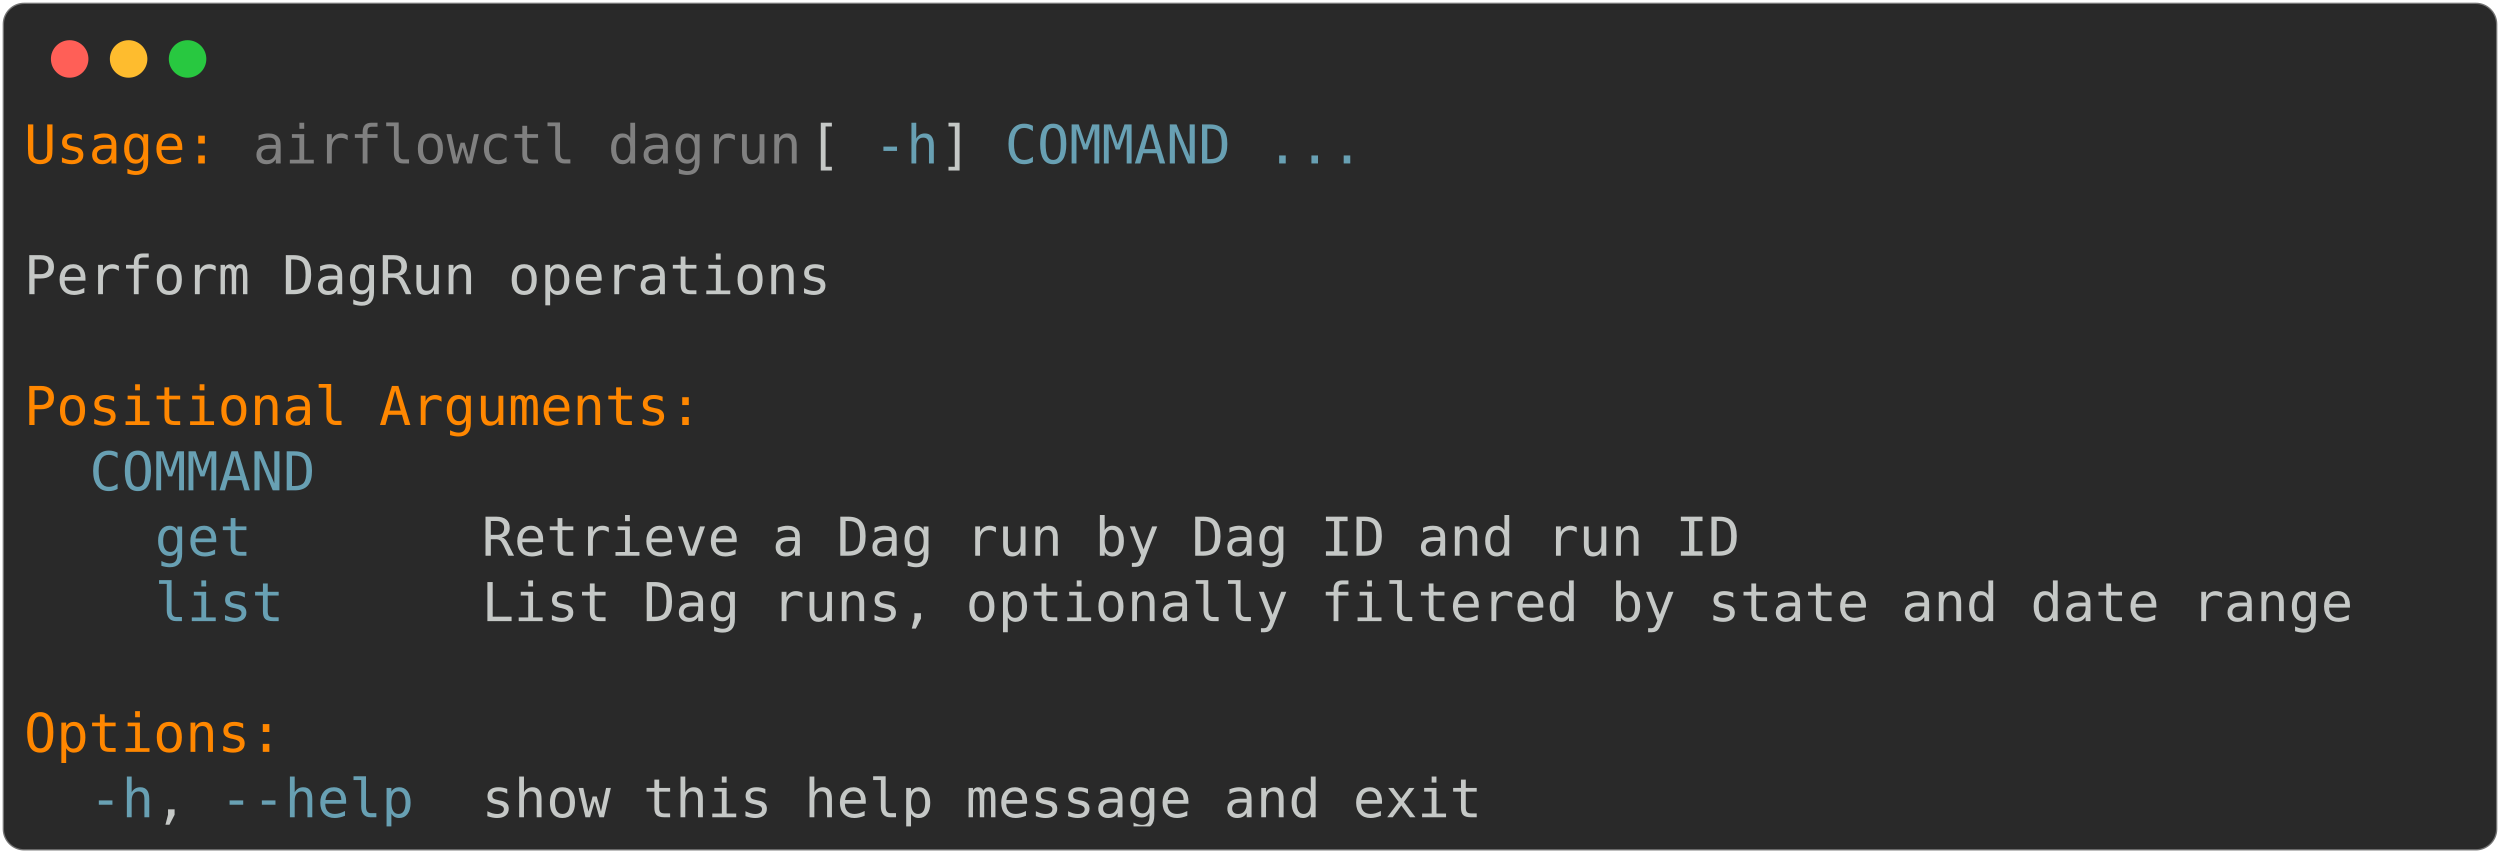
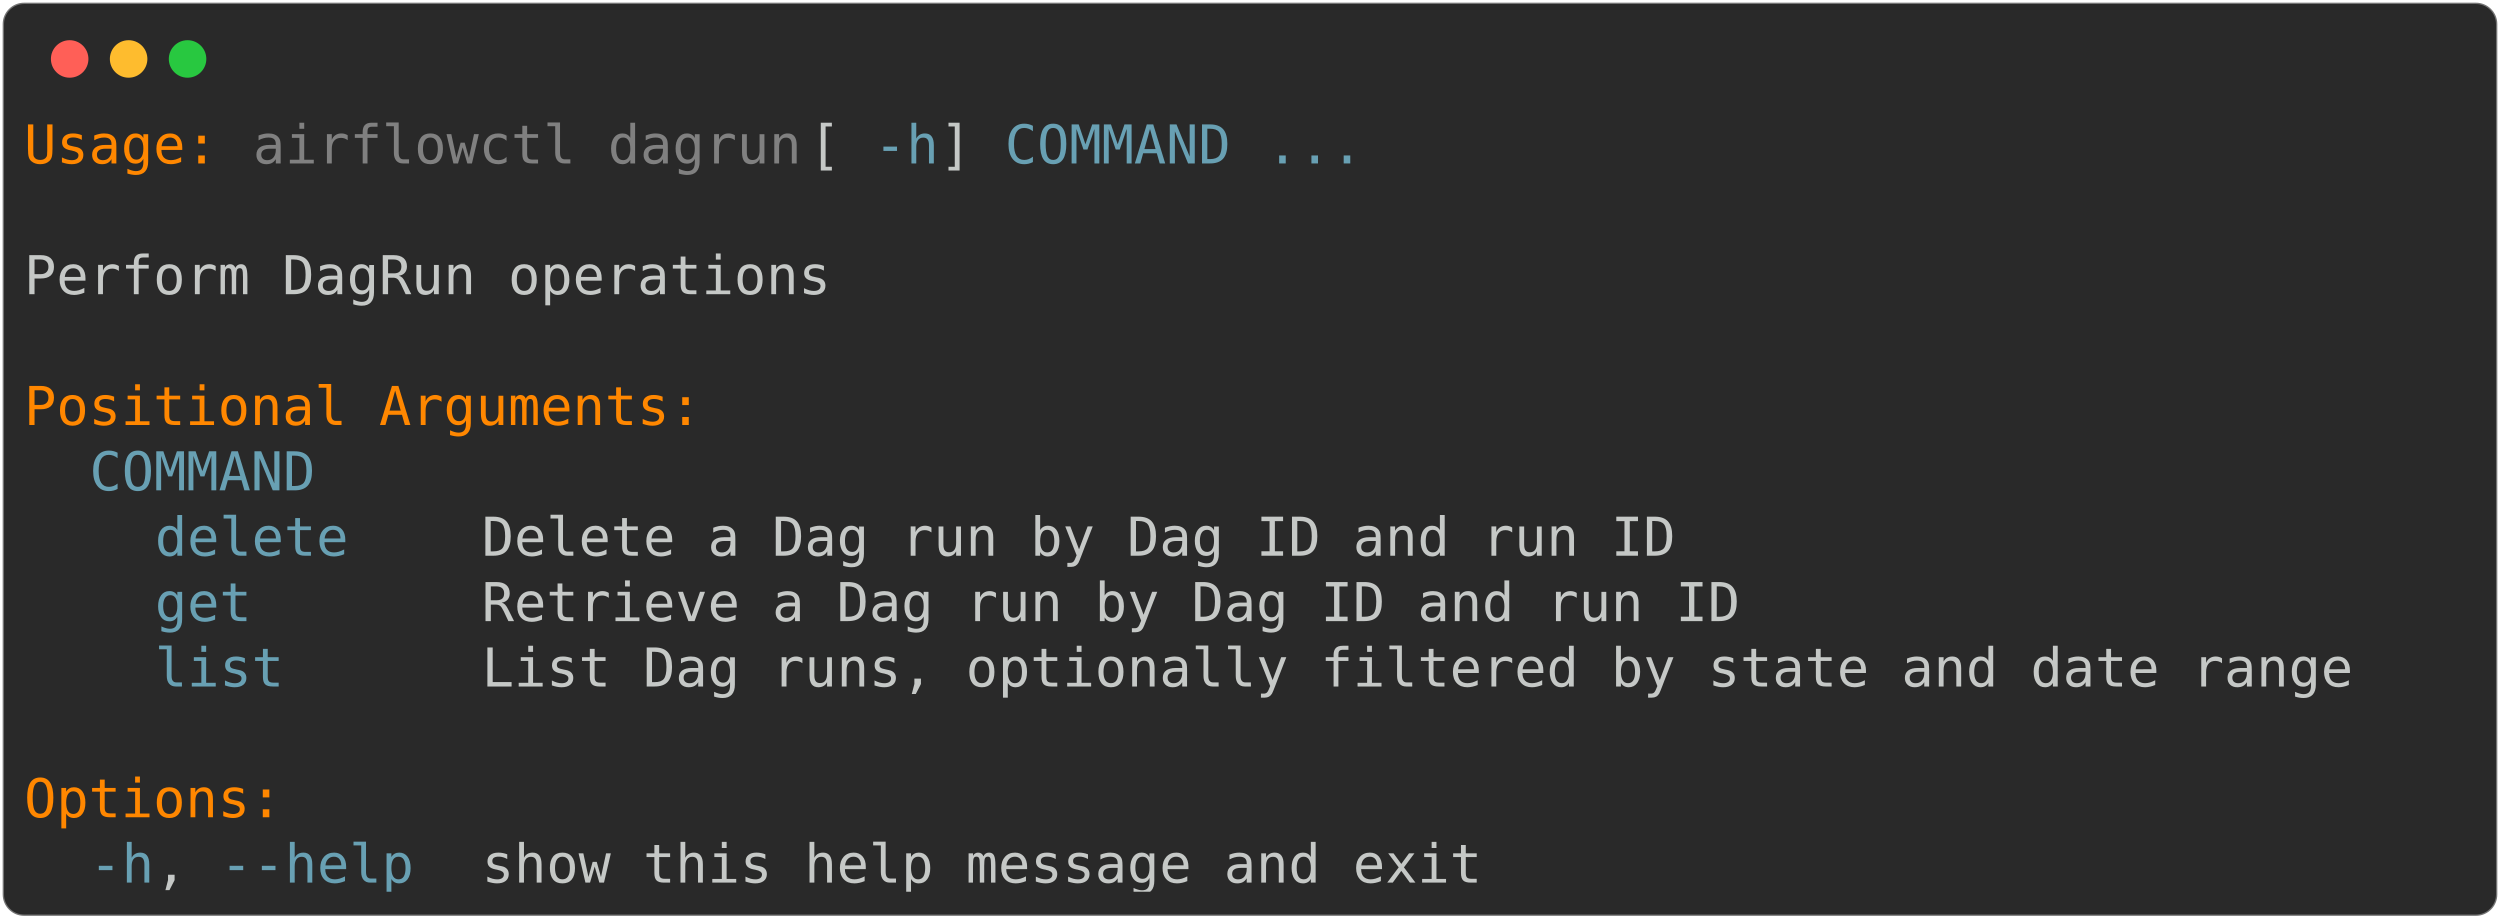
- <svg xmlns="http://www.w3.org/2000/svg" class="rich-terminal" viewBox="0 0 933 318.4">
+ <svg xmlns="http://www.w3.org/2000/svg" class="rich-terminal" viewBox="0 0 933 342.8">
  <style>

    @font-face {
        font-family: "Fira Code";
        src: local("FiraCode-Regular"),
                url("https://cdnjs.cloudflare.com/ajax/libs/firacode/6.2.0/woff2/FiraCode-Regular.woff2") format("woff2"),
                url("https://cdnjs.cloudflare.com/ajax/libs/firacode/6.2.0/woff/FiraCode-Regular.woff") format("woff");
        font-style: normal;
        font-weight: 400;
    }
    @font-face {
        font-family: "Fira Code";
        src: local("FiraCode-Bold"),
                url("https://cdnjs.cloudflare.com/ajax/libs/firacode/6.2.0/woff2/FiraCode-Bold.woff2") format("woff2"),
                url("https://cdnjs.cloudflare.com/ajax/libs/firacode/6.2.0/woff/FiraCode-Bold.woff") format("woff");
        font-style: bold;
        font-weight: 700;
    }

-     .terminal-3834720684-matrix {
+     .terminal-4060510586-matrix {
        font-family: Fira Code, monospace;
        font-size: 20px;
        line-height: 24.4px;
        font-variant-east-asian: full-width;
    }

-     .terminal-3834720684-title {
+     .terminal-4060510586-title {
        font-size: 18px;
        font-weight: bold;
        font-family: arial;
    }

-     .terminal-3834720684-r1 { fill: #ff8700 }
- .terminal-3834720684-r2 { fill: #c5c8c6 }
- .terminal-3834720684-r3 { fill: #808080 }
- .terminal-3834720684-r4 { fill: #68a0b3 }
+     .terminal-4060510586-r1 { fill: #ff8700 }
+ .terminal-4060510586-r2 { fill: #c5c8c6 }
+ .terminal-4060510586-r3 { fill: #808080 }
+ .terminal-4060510586-r4 { fill: #68a0b3 }
    </style>
  <defs>
-     <clipPath id="terminal-3834720684-clip-terminal">
-       <rect x="0" y="0" width="914.0" height="267.4" />
+     <clipPath id="terminal-4060510586-clip-terminal">
+       <rect x="0" y="0" width="914.0" height="291.8" />
    </clipPath>
-     <clipPath id="terminal-3834720684-line-0">
+     <clipPath id="terminal-4060510586-line-0">
      <rect x="0" y="1.5" width="915" height="24.65" />
    </clipPath>
-     <clipPath id="terminal-3834720684-line-1">
+     <clipPath id="terminal-4060510586-line-1">
      <rect x="0" y="25.9" width="915" height="24.65" />
    </clipPath>
-     <clipPath id="terminal-3834720684-line-2">
+     <clipPath id="terminal-4060510586-line-2">
      <rect x="0" y="50.3" width="915" height="24.65" />
    </clipPath>
-     <clipPath id="terminal-3834720684-line-3">
+     <clipPath id="terminal-4060510586-line-3">
      <rect x="0" y="74.7" width="915" height="24.65" />
    </clipPath>
-     <clipPath id="terminal-3834720684-line-4">
+     <clipPath id="terminal-4060510586-line-4">
      <rect x="0" y="99.1" width="915" height="24.65" />
    </clipPath>
-     <clipPath id="terminal-3834720684-line-5">
+     <clipPath id="terminal-4060510586-line-5">
      <rect x="0" y="123.5" width="915" height="24.65" />
    </clipPath>
-     <clipPath id="terminal-3834720684-line-6">
+     <clipPath id="terminal-4060510586-line-6">
      <rect x="0" y="147.9" width="915" height="24.65" />
    </clipPath>
-     <clipPath id="terminal-3834720684-line-7">
+     <clipPath id="terminal-4060510586-line-7">
      <rect x="0" y="172.3" width="915" height="24.65" />
    </clipPath>
-     <clipPath id="terminal-3834720684-line-8">
+     <clipPath id="terminal-4060510586-line-8">
      <rect x="0" y="196.7" width="915" height="24.65" />
    </clipPath>
-     <clipPath id="terminal-3834720684-line-9">
+     <clipPath id="terminal-4060510586-line-9">
      <rect x="0" y="221.1" width="915" height="24.65" />
    </clipPath>
+     <clipPath id="terminal-4060510586-line-10">
+       <rect x="0" y="245.5" width="915" height="24.65" />
+     </clipPath>
  </defs>
-   <rect fill="#292929" stroke="rgba(255,255,255,0.35)" stroke-width="1" x="1" y="1" width="931" height="316.4" rx="8" />
+   <rect fill="#292929" stroke="rgba(255,255,255,0.35)" stroke-width="1" x="1" y="1" width="931" height="340.8" rx="8" />
  <g transform="translate(26,22)">
    <circle cx="0" cy="0" r="7" fill="#ff5f57" />
    <circle cx="22" cy="0" r="7" fill="#febc2e" />
    <circle cx="44" cy="0" r="7" fill="#28c840" />
  </g>
-   <g transform="translate(9, 41)" clip-path="url(#terminal-3834720684-clip-terminal)">
-     <g class="terminal-3834720684-matrix">
-       <text class="terminal-3834720684-r1" x="0" y="20" textLength="73.2" clip-path="url(#terminal-3834720684-line-0)">Usage:</text>
-       <text class="terminal-3834720684-r3" x="85.4" y="20" textLength="207.4" clip-path="url(#terminal-3834720684-line-0)">airflowctl dagrun</text>
-       <text class="terminal-3834720684-r2" x="292.8" y="20" textLength="24.4" clip-path="url(#terminal-3834720684-line-0)"> [</text>
-       <text class="terminal-3834720684-r4" x="317.2" y="20" textLength="24.4" clip-path="url(#terminal-3834720684-line-0)">-h</text>
-       <text class="terminal-3834720684-r2" x="341.6" y="20" textLength="24.4" clip-path="url(#terminal-3834720684-line-0)">] </text>
-       <text class="terminal-3834720684-r4" x="366" y="20" textLength="85.4" clip-path="url(#terminal-3834720684-line-0)">COMMAND</text>
-       <text class="terminal-3834720684-r4" x="463.6" y="20" textLength="36.6" clip-path="url(#terminal-3834720684-line-0)">...</text>
-       <text class="terminal-3834720684-r2" x="915" y="20" textLength="12.2" clip-path="url(#terminal-3834720684-line-0)">
+   <g transform="translate(9, 41)" clip-path="url(#terminal-4060510586-clip-terminal)">
+     <g class="terminal-4060510586-matrix">
+       <text class="terminal-4060510586-r1" x="0" y="20" textLength="73.2" clip-path="url(#terminal-4060510586-line-0)">Usage:</text>
+       <text class="terminal-4060510586-r3" x="85.4" y="20" textLength="207.4" clip-path="url(#terminal-4060510586-line-0)">airflowctl dagrun</text>
+       <text class="terminal-4060510586-r2" x="292.8" y="20" textLength="24.4" clip-path="url(#terminal-4060510586-line-0)"> [</text>
+       <text class="terminal-4060510586-r4" x="317.2" y="20" textLength="24.4" clip-path="url(#terminal-4060510586-line-0)">-h</text>
+       <text class="terminal-4060510586-r2" x="341.6" y="20" textLength="24.4" clip-path="url(#terminal-4060510586-line-0)">] </text>
+       <text class="terminal-4060510586-r4" x="366" y="20" textLength="85.4" clip-path="url(#terminal-4060510586-line-0)">COMMAND</text>
+       <text class="terminal-4060510586-r4" x="463.6" y="20" textLength="36.6" clip-path="url(#terminal-4060510586-line-0)">...</text>
+       <text class="terminal-4060510586-r2" x="915" y="20" textLength="12.2" clip-path="url(#terminal-4060510586-line-0)">
</text>
-       <text class="terminal-3834720684-r2" x="915" y="44.4" textLength="12.2" clip-path="url(#terminal-3834720684-line-1)">
+       <text class="terminal-4060510586-r2" x="915" y="44.4" textLength="12.2" clip-path="url(#terminal-4060510586-line-1)">
</text>
-       <text class="terminal-3834720684-r2" x="0" y="68.8" textLength="305" clip-path="url(#terminal-3834720684-line-2)">Perform DagRun operations</text>
-       <text class="terminal-3834720684-r2" x="915" y="68.8" textLength="12.2" clip-path="url(#terminal-3834720684-line-2)">
+       <text class="terminal-4060510586-r2" x="0" y="68.8" textLength="305" clip-path="url(#terminal-4060510586-line-2)">Perform DagRun operations</text>
+       <text class="terminal-4060510586-r2" x="915" y="68.8" textLength="12.2" clip-path="url(#terminal-4060510586-line-2)">
</text>
-       <text class="terminal-3834720684-r2" x="915" y="93.2" textLength="12.2" clip-path="url(#terminal-3834720684-line-3)">
+       <text class="terminal-4060510586-r2" x="915" y="93.2" textLength="12.2" clip-path="url(#terminal-4060510586-line-3)">
</text>
-       <text class="terminal-3834720684-r1" x="0" y="117.6" textLength="256.2" clip-path="url(#terminal-3834720684-line-4)">Positional Arguments:</text>
-       <text class="terminal-3834720684-r2" x="915" y="117.6" textLength="12.2" clip-path="url(#terminal-3834720684-line-4)">
+       <text class="terminal-4060510586-r1" x="0" y="117.6" textLength="256.2" clip-path="url(#terminal-4060510586-line-4)">Positional Arguments:</text>
+       <text class="terminal-4060510586-r2" x="915" y="117.6" textLength="12.2" clip-path="url(#terminal-4060510586-line-4)">
</text>
-       <text class="terminal-3834720684-r4" x="24.4" y="142" textLength="85.4" clip-path="url(#terminal-3834720684-line-5)">COMMAND</text>
-       <text class="terminal-3834720684-r2" x="915" y="142" textLength="12.2" clip-path="url(#terminal-3834720684-line-5)">
+       <text class="terminal-4060510586-r4" x="24.4" y="142" textLength="85.4" clip-path="url(#terminal-4060510586-line-5)">COMMAND</text>
+       <text class="terminal-4060510586-r2" x="915" y="142" textLength="12.2" clip-path="url(#terminal-4060510586-line-5)">
</text>
-       <text class="terminal-3834720684-r4" x="48.8" y="166.4" textLength="36.6" clip-path="url(#terminal-3834720684-line-6)">get</text>
-       <text class="terminal-3834720684-r2" x="170.8" y="166.4" textLength="475.8" clip-path="url(#terminal-3834720684-line-6)">Retrieve a Dag run by Dag ID and run ID</text>
-       <text class="terminal-3834720684-r2" x="915" y="166.4" textLength="12.2" clip-path="url(#terminal-3834720684-line-6)">
+       <text class="terminal-4060510586-r4" x="48.8" y="166.4" textLength="73.2" clip-path="url(#terminal-4060510586-line-6)">delete</text>
+       <text class="terminal-4060510586-r2" x="170.8" y="166.4" textLength="451.4" clip-path="url(#terminal-4060510586-line-6)">Delete a Dag run by Dag ID and run ID</text>
+       <text class="terminal-4060510586-r2" x="915" y="166.4" textLength="12.2" clip-path="url(#terminal-4060510586-line-6)">
</text>
-       <text class="terminal-3834720684-r4" x="48.8" y="190.8" textLength="48.8" clip-path="url(#terminal-3834720684-line-7)">list</text>
-       <text class="terminal-3834720684-r2" x="170.8" y="190.8" textLength="707.6" clip-path="url(#terminal-3834720684-line-7)">List Dag runs, optionally filtered by state and date range</text>
-       <text class="terminal-3834720684-r2" x="915" y="190.8" textLength="12.2" clip-path="url(#terminal-3834720684-line-7)">
+       <text class="terminal-4060510586-r4" x="48.8" y="190.8" textLength="36.6" clip-path="url(#terminal-4060510586-line-7)">get</text>
+       <text class="terminal-4060510586-r2" x="170.8" y="190.8" textLength="475.8" clip-path="url(#terminal-4060510586-line-7)">Retrieve a Dag run by Dag ID and run ID</text>
+       <text class="terminal-4060510586-r2" x="915" y="190.8" textLength="12.2" clip-path="url(#terminal-4060510586-line-7)">
</text>
-       <text class="terminal-3834720684-r2" x="915" y="215.2" textLength="12.2" clip-path="url(#terminal-3834720684-line-8)">
+       <text class="terminal-4060510586-r4" x="48.8" y="215.2" textLength="48.8" clip-path="url(#terminal-4060510586-line-8)">list</text>
+       <text class="terminal-4060510586-r2" x="170.8" y="215.2" textLength="707.6" clip-path="url(#terminal-4060510586-line-8)">List Dag runs, optionally filtered by state and date range</text>
+       <text class="terminal-4060510586-r2" x="915" y="215.2" textLength="12.2" clip-path="url(#terminal-4060510586-line-8)">
</text>
-       <text class="terminal-3834720684-r1" x="0" y="239.6" textLength="97.6" clip-path="url(#terminal-3834720684-line-9)">Options:</text>
-       <text class="terminal-3834720684-r2" x="915" y="239.6" textLength="12.2" clip-path="url(#terminal-3834720684-line-9)">
+       <text class="terminal-4060510586-r2" x="915" y="239.6" textLength="12.2" clip-path="url(#terminal-4060510586-line-9)">
</text>
-       <text class="terminal-3834720684-r4" x="24.4" y="264" textLength="24.4" clip-path="url(#terminal-3834720684-line-10)">-h</text>
-       <text class="terminal-3834720684-r2" x="48.8" y="264" textLength="24.4" clip-path="url(#terminal-3834720684-line-10)">, </text>
-       <text class="terminal-3834720684-r4" x="73.2" y="264" textLength="73.2" clip-path="url(#terminal-3834720684-line-10)">--help</text>
-       <text class="terminal-3834720684-r2" x="170.8" y="264" textLength="378.2" clip-path="url(#terminal-3834720684-line-10)">show this help message and exit</text>
-       <text class="terminal-3834720684-r2" x="915" y="264" textLength="12.2" clip-path="url(#terminal-3834720684-line-10)">
+       <text class="terminal-4060510586-r1" x="0" y="264" textLength="97.6" clip-path="url(#terminal-4060510586-line-10)">Options:</text>
+       <text class="terminal-4060510586-r2" x="915" y="264" textLength="12.2" clip-path="url(#terminal-4060510586-line-10)">
+ </text>
+       <text class="terminal-4060510586-r4" x="24.4" y="288.4" textLength="24.4" clip-path="url(#terminal-4060510586-line-11)">-h</text>
+       <text class="terminal-4060510586-r2" x="48.8" y="288.4" textLength="24.4" clip-path="url(#terminal-4060510586-line-11)">, </text>
+       <text class="terminal-4060510586-r4" x="73.2" y="288.4" textLength="73.2" clip-path="url(#terminal-4060510586-line-11)">--help</text>
+       <text class="terminal-4060510586-r2" x="170.8" y="288.4" textLength="378.2" clip-path="url(#terminal-4060510586-line-11)">show this help message and exit</text>
+       <text class="terminal-4060510586-r2" x="915" y="288.4" textLength="12.2" clip-path="url(#terminal-4060510586-line-11)">
</text>
    </g>
  </g>
</svg>
